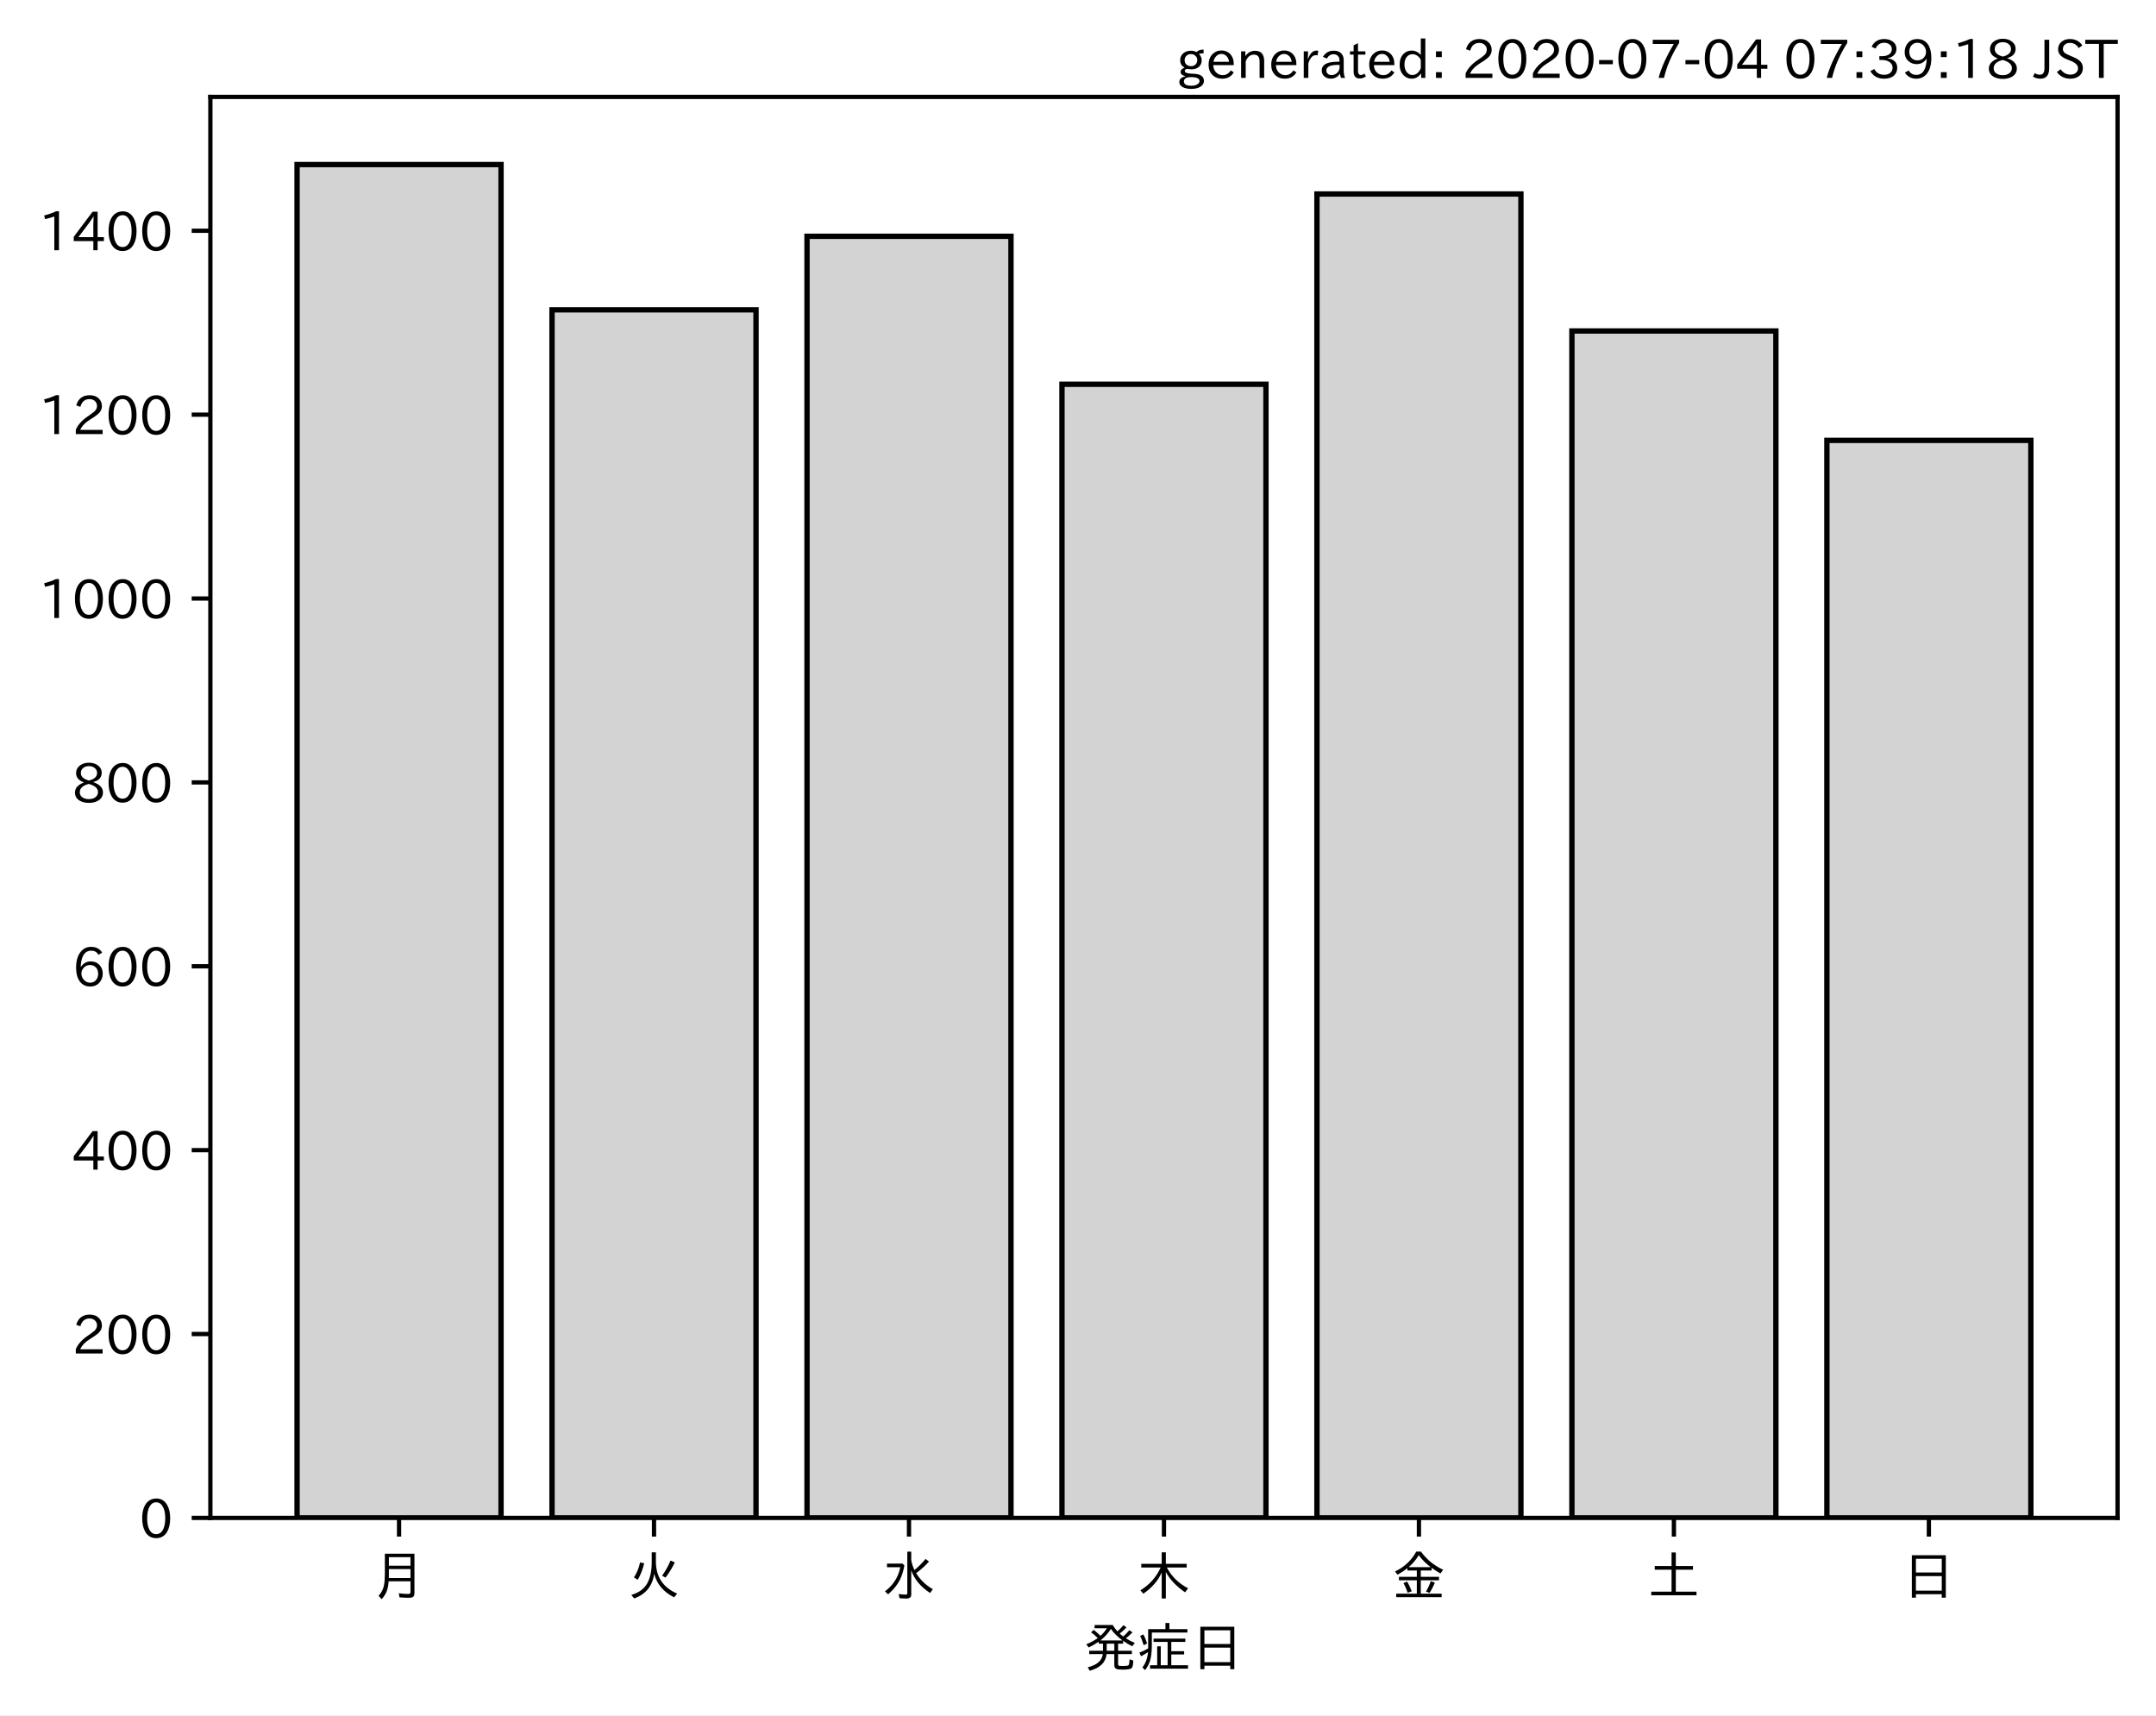
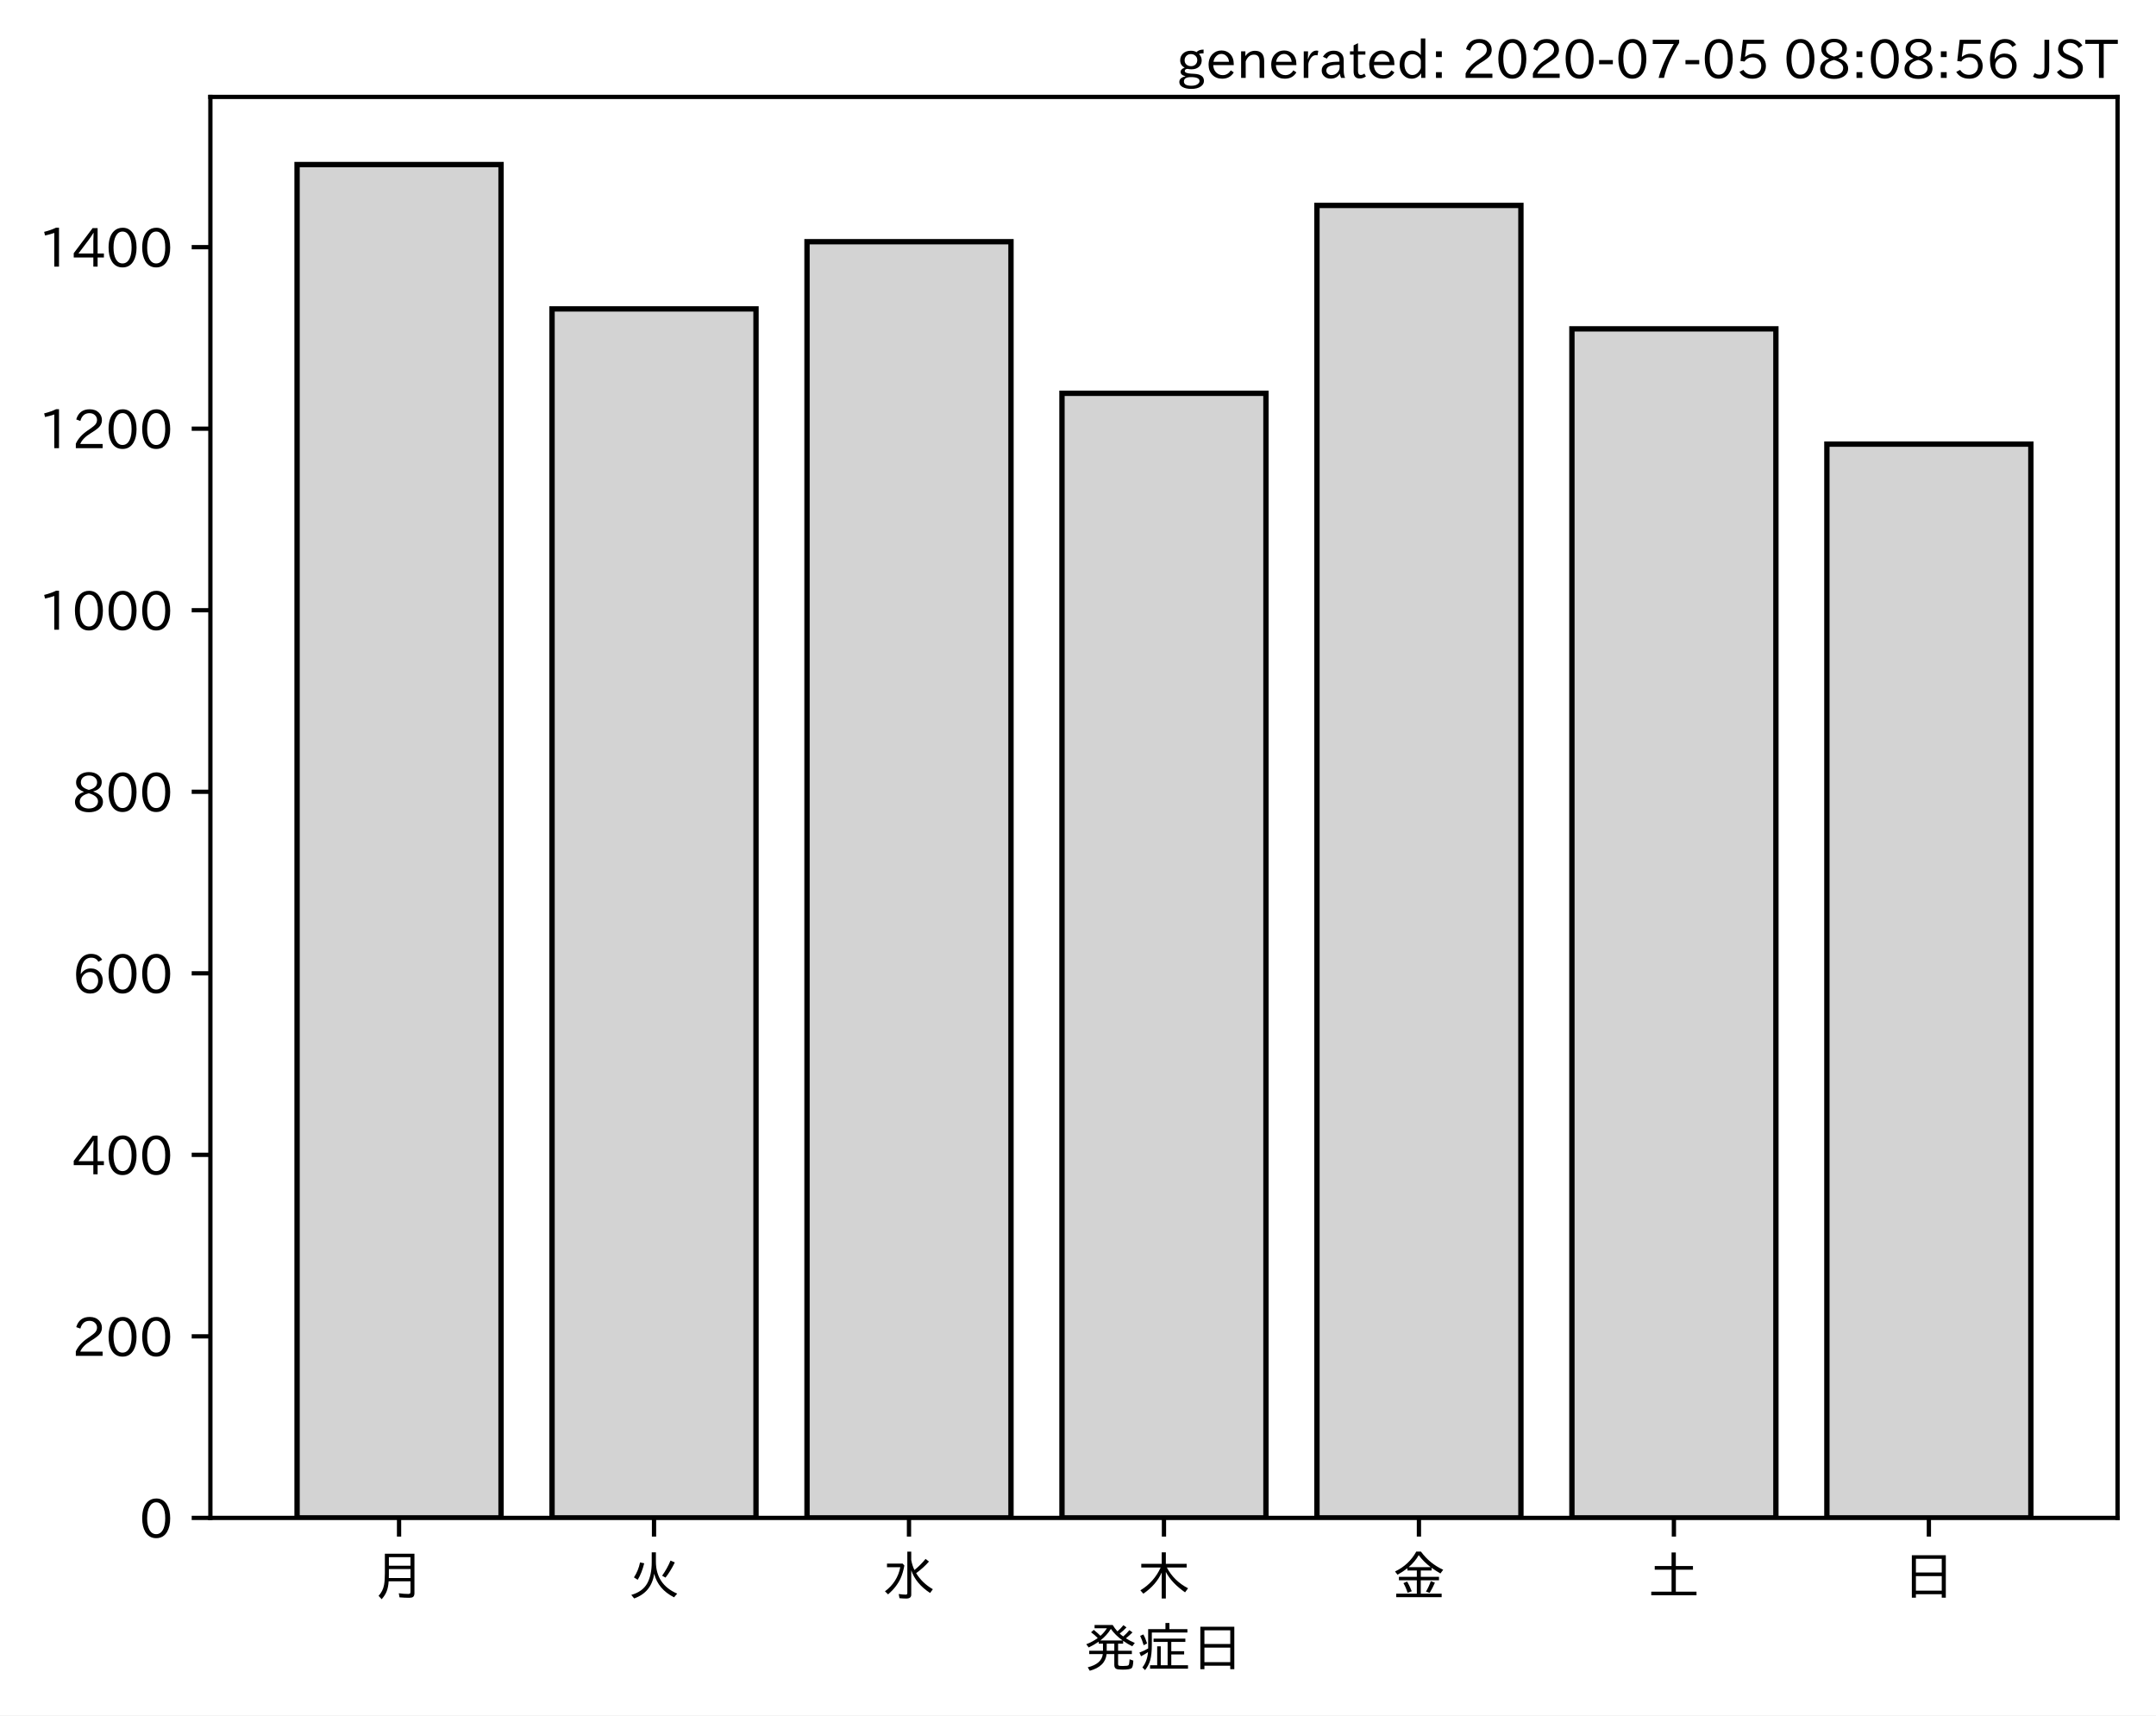
<svg xmlns="http://www.w3.org/2000/svg" xmlns:xlink="http://www.w3.org/1999/xlink" height="321.24pt" version="1.1" viewBox="0 0 403.714 321.24" width="403.714pt">
  <defs>
    <style type="text/css">
*{stroke-linecap:butt;stroke-linejoin:round;}
  </style>
  </defs>
  <g id="figure_1">
    <g id="patch_1">
      <path d="M 0 321.24  L 403.714 321.24  L 403.714 0  L 0 0  z " style="fill:#ffffff;" />
    </g>
    <g id="axes_1">
      <g id="patch_2">
        <path d="M 39.394 284.259  L 396.514 284.259  L 396.514 18.147  L 39.394 18.147  z " style="fill:#ffffff;" />
      </g>
      <g id="patch_3">
-         <path clip-path="url(#p4dec0dc97f)" d="M 55.626 284.259  L 93.821 284.259  L 93.821 30.819  L 55.626 30.819  z " style="fill:#d3d3d3;stroke:#000000;stroke-linejoin:miter;" />
+         <path clip-path="url(#p789df2bc4c)" d="M 55.626 284.259  L 93.821 284.259  L 93.821 30.819  L 55.626 30.819  z " style="fill:#d3d3d3;stroke:#000000;stroke-linejoin:miter;" />
      </g>
      <g id="patch_4">
-         <path clip-path="url(#p4dec0dc97f)" d="M 103.37 284.259  L 141.564 284.259  L 141.564 58.022  L 103.37 58.022  z " style="fill:#d3d3d3;stroke:#000000;stroke-linejoin:miter;" />
+         <path clip-path="url(#p789df2bc4c)" d="M 103.37 284.259  L 141.564 284.259  L 141.564 57.845  L 103.37 57.845  z " style="fill:#d3d3d3;stroke:#000000;stroke-linejoin:miter;" />
      </g>
      <g id="patch_5">
-         <path clip-path="url(#p4dec0dc97f)" d="M 151.113 284.259  L 189.308 284.259  L 189.308 44.248  L 151.113 44.248  z " style="fill:#d3d3d3;stroke:#000000;stroke-linejoin:miter;" />
+         <path clip-path="url(#p789df2bc4c)" d="M 151.113 284.259  L 189.308 284.259  L 189.308 45.267  L 151.113 45.267  z " style="fill:#d3d3d3;stroke:#000000;stroke-linejoin:miter;" />
      </g>
      <g id="patch_6">
-         <path clip-path="url(#p4dec0dc97f)" d="M 198.856 284.259  L 237.051 284.259  L 237.051 71.968  L 198.856 71.968  z " style="fill:#d3d3d3;stroke:#000000;stroke-linejoin:miter;" />
+         <path clip-path="url(#p789df2bc4c)" d="M 198.856 284.259  L 237.051 284.259  L 237.051 73.654  L 198.856 73.654  z " style="fill:#d3d3d3;stroke:#000000;stroke-linejoin:miter;" />
      </g>
      <g id="patch_7">
-         <path clip-path="url(#p4dec0dc97f)" d="M 246.6 284.259  L 284.794 284.259  L 284.794 36.328  L 246.6 36.328  z " style="fill:#d3d3d3;stroke:#000000;stroke-linejoin:miter;" />
+         <path clip-path="url(#p789df2bc4c)" d="M 246.6 284.259  L 284.794 284.259  L 284.794 38.468  L 246.6 38.468  z " style="fill:#d3d3d3;stroke:#000000;stroke-linejoin:miter;" />
      </g>
      <g id="patch_8">
-         <path clip-path="url(#p4dec0dc97f)" d="M 294.343 284.259  L 332.538 284.259  L 332.538 61.982  L 294.343 61.982  z " style="fill:#d3d3d3;stroke:#000000;stroke-linejoin:miter;" />
+         <path clip-path="url(#p789df2bc4c)" d="M 294.343 284.259  L 332.538 284.259  L 332.538 61.585  L 294.343 61.585  z " style="fill:#d3d3d3;stroke:#000000;stroke-linejoin:miter;" />
      </g>
      <g id="patch_9">
-         <path clip-path="url(#p4dec0dc97f)" d="M 342.086 284.259  L 380.281 284.259  L 380.281 82.471  L 342.086 82.471  z " style="fill:#d3d3d3;stroke:#000000;stroke-linejoin:miter;" />
+         <path clip-path="url(#p789df2bc4c)" d="M 342.086 284.259  L 380.281 284.259  L 380.281 83.172  L 342.086 83.172  z " style="fill:#d3d3d3;stroke:#000000;stroke-linejoin:miter;" />
      </g>
      <g id="matplotlib.axis_1">
        <g id="xtick_1">
          <g id="line2d_1">
            <defs>
-               <path d="M 0 0  L 0 3.5  " id="mc343561592" style="stroke:#000000;stroke-width:0.8;" />
-             </defs>
-             <g>
-               <use style="stroke:#000000;stroke-width:0.8;" x="74.724" xlink:href="#mc343561592" y="284.259" />
+               <path d="M 0 0  L 0 3.5  " id="mabe3ec2d47" style="stroke:#000000;stroke-width:0.8;" />
+             </defs>
+             <g>
+               <use style="stroke:#000000;stroke-width:0.8;" x="74.724" xlink:href="#mabe3ec2d47" y="284.259" />
            </g>
          </g>
          <g id="text_1">
            <defs>
              <path d="M 78.812 77.875  L 78.812 4  Q 78.812 -1.219 76.078 -3.172  Q 73.969 -4.688 68.797 -4.688  Q 60.844 -4.688 50.828 -3.859  L 49.516 3.812  Q 58.594 2.484 67.094 2.484  Q 70.359 2.484 71.047 4.109  Q 71.391 4.891 71.391 6.844  L 71.391 26.125  L 30.516 26.125  Q 29.781 14.938 26.812 7.422  Q 24.031 0.094 17.438 -7.375  L 11.625 -0.984  Q 19.672 7.422 21.922 19.438  Q 23.438 27.688 23.438 41.406  L 23.438 77.875  z M 30.953 71.391  L 30.953 55.328  L 71.391 55.328  L 71.391 71.391  z M 30.953 49.125  L 30.953 39.938  Q 30.953 35.75 30.859 33.547  L 30.859 32.328  L 71.391 32.328  L 71.391 49.125  z " id="IPAexGothic-26376" />
            </defs>
            <g transform="translate(69.7238 298.7493)scale(0.1 -0.1)">
              <use xlink:href="#IPAexGothic-26376" />
            </g>
          </g>
        </g>
        <g id="xtick_2">
          <g id="line2d_2">
            <g>
-               <use style="stroke:#000000;stroke-width:0.8;" x="122.467" xlink:href="#mc343561592" y="284.259" />
+               <use style="stroke:#000000;stroke-width:0.8;" x="122.467" xlink:href="#mabe3ec2d47" y="284.259" />
            </g>
          </g>
          <g id="text_2">
            <defs>
              <path d="M 53.516 80.422  L 53.516 63.188  Q 53.516 20.359 93.406 3.078  L 87.5 -3.812  Q 57.672 11.328 50.297 40.375  Q 45.359 5.672 12.797 -5.906  L 7.422 0.688  Q 28.859 6.844 37.406 22.609  Q 45.703 37.844 45.703 62.016  L 45.703 80.422  z M 12.406 33.5  Q 20.703 46.141 23.828 61.531  L 31.641 59.906  Q 27 41.312 19.438 29  z M 65.141 36.625  Q 74.656 50.047 80.906 64.984  L 88.922 61.531  Q 81.109 45.406 71.531 33.109  z " id="IPAexGothic-28779" />
            </defs>
            <g transform="translate(117.4671 298.7493)scale(0.1 -0.1)">
              <use xlink:href="#IPAexGothic-28779" />
            </g>
          </g>
        </g>
        <g id="xtick_3">
          <g id="line2d_3">
            <g>
-               <use style="stroke:#000000;stroke-width:0.8;" x="170.21" xlink:href="#mc343561592" y="284.259" />
+               <use style="stroke:#000000;stroke-width:0.8;" x="170.21" xlink:href="#mabe3ec2d47" y="284.259" />
            </g>
          </g>
          <g id="text_3">
            <defs>
              <path d="M 54.203 65.922  Q 56.156 55.562 60.203 47.312  Q 71.578 56.453 81 68.109  L 87.406 63.188  Q 77.25 51.516 63.375 41.406  Q 75 22.609 94.672 11.375  L 89.5 4.297  Q 62.75 21.781 54.203 46.781  L 54.203 0.984  Q 54.203 -6.109 44.875 -6.109  Q 38.812 -6.109 32.172 -5.422  L 30.766 2.391  Q 38.422 1.219 44 1.219  Q 46.875 1.219 46.875 4.109  L 46.875 81.688  L 54.203 81.688  z M 8.797 59.281  L 38.094 59.281  L 41.359 55.766  Q 38.672 41.219 34.078 31.297  Q 26.656 15.375 10.891 1.703  L 4.984 7.422  Q 28.266 24.656 33.688 52.594  L 8.797 52.594  z " id="IPAexGothic-27700" />
            </defs>
            <g transform="translate(165.2104 298.7493)scale(0.1 -0.1)">
              <use xlink:href="#IPAexGothic-27700" />
            </g>
          </g>
        </g>
        <g id="xtick_4">
          <g id="line2d_4">
            <g>
-               <use style="stroke:#000000;stroke-width:0.8;" x="217.954" xlink:href="#mc343561592" y="284.259" />
+               <use style="stroke:#000000;stroke-width:0.8;" x="217.954" xlink:href="#mabe3ec2d47" y="284.259" />
            </g>
          </g>
          <g id="text_4">
            <defs>
              <path d="M 55.422 52  Q 68.5 27 95.125 13.094  L 89.5 5.516  Q 64.594 22.797 53.516 43.703  L 53.516 -6  L 45.797 -6  L 45.797 42.672  Q 35.5 19.578 11.422 2.984  L 5.812 9.281  Q 31.453 24.75 43.797 52  L 7.516 52  L 7.516 58.891  L 45.797 58.891  L 45.797 80.469  L 53.516 80.469  L 53.516 58.891  L 92.531 58.891  L 92.531 52  z " id="IPAexGothic-26408" />
            </defs>
            <g transform="translate(212.9538 298.7493)scale(0.1 -0.1)">
              <use xlink:href="#IPAexGothic-26408" />
            </g>
          </g>
        </g>
        <g id="xtick_5">
          <g id="line2d_5">
            <g>
-               <use style="stroke:#000000;stroke-width:0.8;" x="265.697" xlink:href="#mc343561592" y="284.259" />
+               <use style="stroke:#000000;stroke-width:0.8;" x="265.697" xlink:href="#mabe3ec2d47" y="284.259" />
            </g>
          </g>
          <g id="text_5">
            <defs>
              <path d="M 53.469 46.391  L 53.469 34.516  L 87.547 34.516  L 87.547 28.125  L 53.469 28.125  L 53.469 2.984  L 92.531 2.984  L 92.531 -3.516  L 7.516 -3.516  L 7.516 2.984  L 46.047 2.984  L 46.047 28.125  L 12.547 28.125  L 12.547 34.516  L 46.047 34.516  L 46.047 46.391  L 28.422 46.391  L 28.422 50.688  Q 19.734 43.891 9.906 38.531  L 5.219 44.578  Q 31.344 56.984 45.016 81.781  L 53.766 81.781  Q 70.359 59.234 95.453 47.797  L 90.234 40.828  Q 81.547 45.844 73.641 51.469  L 73.641 46.391  z M 72.016 52.688  Q 59.078 62.406 49.562 75.094  Q 42.828 63.141 30.812 52.688  z M 28.719 4.688  Q 26.078 13.719 21 22.797  L 27.875 25.688  Q 31.938 19.188 36.531 7.516  z M 63.188 6.891  Q 68.797 16.406 72.219 26.516  L 79.891 23.578  Q 75.922 14.156 70.125 4.5  z " id="IPAexGothic-37329" />
            </defs>
            <g transform="translate(260.6971 298.7493)scale(0.1 -0.1)">
              <use xlink:href="#IPAexGothic-37329" />
            </g>
          </g>
        </g>
        <g id="xtick_6">
          <g id="line2d_6">
            <g>
-               <use style="stroke:#000000;stroke-width:0.8;" x="313.44" xlink:href="#mc343561592" y="284.259" />
+               <use style="stroke:#000000;stroke-width:0.8;" x="313.44" xlink:href="#mabe3ec2d47" y="284.259" />
            </g>
          </g>
          <g id="text_6">
            <defs>
              <path d="M 45.609 54.781  L 45.609 80.172  L 53.609 80.172  L 53.609 54.781  L 85.688 54.781  L 85.688 47.906  L 53.609 47.906  L 53.609 6.781  L 92.328 6.781  L 92.328 0  L 7.625 0  L 7.625 6.781  L 45.609 6.781  L 45.609 47.906  L 14.109 47.906  L 14.109 54.781  z " id="IPAexGothic-22303" />
            </defs>
            <g transform="translate(308.4404 298.7493)scale(0.1 -0.1)">
              <use xlink:href="#IPAexGothic-22303" />
            </g>
          </g>
        </g>
        <g id="xtick_7">
          <g id="line2d_7">
            <g>
-               <use style="stroke:#000000;stroke-width:0.8;" x="361.184" xlink:href="#mc343561592" y="284.259" />
+               <use style="stroke:#000000;stroke-width:0.8;" x="361.184" xlink:href="#mabe3ec2d47" y="284.259" />
            </g>
          </g>
          <g id="text_7">
            <defs>
              <path d="M 81.734 75  L 81.734 -4.5  L 74.125 -4.5  L 74.125 2  L 25.734 2  L 25.734 -4.5  L 18.109 -4.5  L 18.109 75  z M 25.734 68.312  L 25.734 42.672  L 74.125 42.672  L 74.125 68.312  z M 25.734 35.891  L 25.734 8.688  L 74.125 8.688  L 74.125 35.891  z " id="IPAexGothic-26085" />
            </defs>
            <g transform="translate(356.1837 298.7493)scale(0.1 -0.1)">
              <use xlink:href="#IPAexGothic-26085" />
            </g>
          </g>
        </g>
        <g id="text_8">
          <defs>
            <path d="M 73.734 56.844  Q 80.609 62.75 85.203 68.609  L 91.109 64.406  Q 84.469 57.812 78.719 53.328  Q 85.938 48.688 95.406 44.625  L 90.625 38.375  Q 81.734 42.781 73.531 48.641  L 73.531 43.312  L 64.109 43.312  L 64.109 29.984  L 89.891 29.984  L 89.891 23.781  L 64.109 23.781  L 64.109 5.609  Q 64.109 2.484 65.719 2.047  Q 67.391 1.469 73.094 1.469  Q 82.125 1.469 83.594 2.984  Q 85.062 4.438 85.5 11.969  Q 85.5 13.484 85.594 14.062  L 92.625 11.578  Q 92.188 0.391 89.703 -2.203  Q 87.062 -5.328 72.609 -5.328  Q 63.812 -5.328 60.938 -4  Q 57.031 -2.344 57.031 3.328  L 57.031 23.781  L 42.578 23.781  Q 40.188 0.531 11.078 -7.422  L 7.281 -0.984  Q 33.25 5.422 35.5 23.781  L 10.016 23.781  L 10.016 29.984  L 35.797 29.984  L 35.797 43.312  L 27.781 43.312  L 27.781 47.016  Q 19.734 41.359 9.078 36.188  L 4.5 42.188  Q 16.312 46.734 25.984 53.812  Q 19.828 60.156 13.484 64.594  L 18.609 69.141  Q 26.516 62.594 31.109 58.016  Q 38.031 64.062 43.172 72.125  L 20.062 72.125  L 20.062 78.219  L 54 78.219  Q 58.203 71.344 62.891 66.312  Q 69.094 71.625 74.031 77.938  L 79.828 73.734  Q 74.172 67.625 67.094 62.203  Q 70.406 59.078 73.734 56.844  z M 57.031 43.312  L 42.781 43.312  L 42.781 29.984  L 57.031 29.984  z M 30.906 49.312  L 72.516 49.312  Q 58.688 59.281 50.594 71  Q 43.219 58.891 30.906 49.312  z " id="IPAexGothic-30330" />
            <path d="M 63.719 2.875  L 95.016 2.875  L 95.016 -3.516  L 23.969 -3.516  L 23.969 2.875  L 37.312 2.875  L 37.312 38.281  L 44 38.281  L 44 2.875  L 56.844 2.875  L 56.844 46.578  L 30.516 46.578  L 30.516 52.781  L 90.047 52.781  L 90.047 46.578  L 63.719 46.578  L 63.719 29.203  L 87.797 29.203  L 87.797 23.094  L 63.719 23.094  z M 60.203 70.516  L 93.891 70.516  L 93.891 64.109  L 27.297 64.109  L 27.297 41.406  Q 27.297 23.141 24.219 12.203  Q 21.391 2.25 14.594 -6.203  L 9.625 -1.172  Q 18.75 10.359 20.125 27.484  Q 15.438 24.125 7.078 19.734  L 4 26.609  Q 12.312 29.594 20.406 34.328  L 20.406 37.891  L 20.406 70.516  L 52.781 70.516  L 52.781 81.984  L 60.203 81.984  z M 12.016 40.375  Q 8.891 50.781 5.422 57.906  L 11.375 60.594  Q 15.234 53.859 18.406 43.703  z " id="IPAexGothic-30151" />
          </defs>
          <g transform="translate(202.9538 312.1399)scale(0.1 -0.1)">
            <use xlink:href="#IPAexGothic-30330" />
            <use x="100" xlink:href="#IPAexGothic-30151" />
            <use x="200" xlink:href="#IPAexGothic-26085" />
          </g>
        </g>
      </g>
      <g id="matplotlib.axis_2">
        <g id="ytick_1">
          <g id="line2d_8">
            <defs>
-               <path d="M 0 0  L -3.5 0  " id="mf380c5b7cd" style="stroke:#000000;stroke-width:0.8;" />
-             </defs>
-             <g>
-               <use style="stroke:#000000;stroke-width:0.8;" x="39.394" xlink:href="#mf380c5b7cd" y="284.259" />
+               <path d="M 0 0  L -3.5 0  " id="m8f46a12748" style="stroke:#000000;stroke-width:0.8;" />
+             </defs>
+             <g>
+               <use style="stroke:#000000;stroke-width:0.8;" x="39.394" xlink:href="#m8f46a12748" y="284.259" />
            </g>
          </g>
          <g id="text_9">
            <defs>
              <path d="M 31.844 73.828  Q 45.016 73.828 52.094 61.625  Q 57.719 51.953 57.719 36.625  Q 57.719 21.438 52.094 11.578  Q 45.125 -0.484 31.5 -0.484  Q 17.922 -0.484 10.938 11.578  Q 5.328 21.438 5.328 36.719  Q 5.328 58.016 15.625 67.719  Q 22.172 73.828 31.844 73.828  z M 31.5 66.656  Q 23.688 66.656 19.188 58.734  Q 14.594 50.734 14.594 36.625  Q 14.594 22.75 19.094 14.797  Q 23.641 6.984 31.5 6.984  Q 40.922 6.984 45.453 18.016  Q 48.438 25.344 48.438 37.109  Q 48.438 50.875 43.844 58.734  Q 39.203 66.656 31.5 66.656  z " id="IPAexGothic-48" />
            </defs>
            <g transform="translate(26.09531 288.0039)scale(0.1 -0.1)">
              <use xlink:href="#IPAexGothic-48" />
            </g>
          </g>
        </g>
        <g id="ytick_2">
          <g id="line2d_9">
            <g>
-               <use style="stroke:#000000;stroke-width:0.8;" x="39.394" xlink:href="#mf380c5b7cd" y="249.824" />
+               <use style="stroke:#000000;stroke-width:0.8;" x="39.394" xlink:href="#m8f46a12748" y="250.263" />
            </g>
          </g>
          <g id="text_10">
            <defs>
              <path d="M 57.172 0.984  L 6.984 0.984  L 6.984 9.281  Q 12.891 23.047 29.594 34.422  L 32.375 36.281  Q 40.922 42.141 43.609 45.406  Q 46.688 49.266 46.688 53.812  Q 46.688 58.938 43.062 62.547  Q 39.062 66.547 32.562 66.547  Q 19.531 66.547 15.484 52  L 7.766 54.781  Q 13.328 73.828 33.062 73.828  Q 43.844 73.828 50.25 67.438  Q 55.859 61.672 55.859 53.516  Q 55.859 47.469 52.25 42.531  Q 48.922 37.75 36.969 30.281  L 34.859 29  Q 19.625 19.578 15.281 8.891  L 57.172 8.891  z " id="IPAexGothic-50" />
            </defs>
-             <g transform="translate(13.49844 253.5692)scale(0.1 -0.1)">
+             <g transform="translate(13.49844 254.008)scale(0.1 -0.1)">
              <use xlink:href="#IPAexGothic-50" />
              <use x="62.988" xlink:href="#IPAexGothic-48" />
              <use x="125.977" xlink:href="#IPAexGothic-48" />
            </g>
          </g>
        </g>
        <g id="ytick_3">
          <g id="line2d_10">
            <g>
-               <use style="stroke:#000000;stroke-width:0.8;" x="39.394" xlink:href="#mf380c5b7cd" y="215.389" />
+               <use style="stroke:#000000;stroke-width:0.8;" x="39.394" xlink:href="#m8f46a12748" y="216.267" />
            </g>
          </g>
          <g id="text_11">
            <defs>
              <path d="M 59.578 18.109  L 47.797 18.109  L 47.797 0.984  L 39.797 0.984  L 39.797 18.109  L 3.078 18.109  L 3.078 26.125  L 38.375 73.094  L 47.797 73.094  L 47.797 25.531  L 59.578 25.531  z M 40.281 64.203  L 39.984 64.203  Q 35.594 57.125 31.297 51.312  L 11.859 25.531  L 39.797 25.531  L 39.797 49.125  Q 39.797 54.391 40.281 64.203  z " id="IPAexGothic-52" />
            </defs>
-             <g transform="translate(13.49844 219.1344)scale(0.1 -0.1)">
+             <g transform="translate(13.49844 220.012)scale(0.1 -0.1)">
              <use xlink:href="#IPAexGothic-52" />
              <use x="62.988" xlink:href="#IPAexGothic-48" />
              <use x="125.977" xlink:href="#IPAexGothic-48" />
            </g>
          </g>
        </g>
        <g id="ytick_4">
          <g id="line2d_11">
            <g>
-               <use style="stroke:#000000;stroke-width:0.8;" x="39.394" xlink:href="#mf380c5b7cd" y="180.954" />
+               <use style="stroke:#000000;stroke-width:0.8;" x="39.394" xlink:href="#m8f46a12748" y="182.271" />
            </g>
          </g>
          <g id="text_12">
            <defs>
              <path d="M 16.5 36.375  Q 23.578 46.578 34.906 46.578  Q 45.406 46.578 51.812 39.266  Q 57.422 32.906 57.422 23.781  Q 57.422 13.812 51.125 6.781  Q 44.578 -0.484 34.031 -0.484  Q 21.484 -0.484 14.406 9.078  Q 7.516 18.406 7.516 34.812  Q 7.516 53.516 15.828 64.203  Q 23.344 73.828 35.5 73.828  Q 49.859 73.828 56.391 62.891  L 49.219 58.984  Q 45.219 66.656 35.938 66.656  Q 17.484 66.656 16.109 36.375  z M 33.453 39.797  Q 26.312 39.797 21.625 34.469  Q 17.438 29.688 17.438 24.078  Q 17.438 18.062 21.141 13.188  Q 26.125 6.688 33.734 6.688  Q 41.703 6.688 45.953 13.188  Q 48.828 17.625 48.828 23.484  Q 48.828 30.375 45.016 34.812  Q 40.625 39.797 33.453 39.797  z " id="IPAexGothic-54" />
            </defs>
-             <g transform="translate(13.49844 184.6996)scale(0.1 -0.1)">
+             <g transform="translate(13.49844 186.016)scale(0.1 -0.1)">
              <use xlink:href="#IPAexGothic-54" />
              <use x="62.988" xlink:href="#IPAexGothic-48" />
              <use x="125.977" xlink:href="#IPAexGothic-48" />
            </g>
          </g>
        </g>
        <g id="ytick_5">
          <g id="line2d_12">
            <g>
-               <use style="stroke:#000000;stroke-width:0.8;" x="39.394" xlink:href="#mf380c5b7cd" y="146.519" />
+               <use style="stroke:#000000;stroke-width:0.8;" x="39.394" xlink:href="#m8f46a12748" y="148.275" />
            </g>
          </g>
          <g id="text_13">
            <defs>
              <path d="M 39.703 37.891  Q 57.812 31.734 57.812 18.703  Q 57.812 8.453 48.438 3.078  Q 41.609 -0.875 31.5 -0.875  Q 21.344 -0.875 14.5 3.078  Q 5.422 8.297 5.422 18.406  Q 5.422 31.062 22.016 37.203  L 22.016 37.5  Q 7.516 42.719 7.516 54.828  Q 7.516 64.062 15.328 69.625  Q 21.969 74.312 31.547 74.312  Q 42.234 74.312 48.922 68.797  Q 55.516 63.578 55.516 55.719  Q 55.516 42.281 39.703 38.188  z M 31.594 41.016  Q 46.828 44.625 46.828 55.125  Q 46.828 61.188 41.797 64.844  Q 37.703 67.922 31.5 67.922  Q 25.094 67.922 20.797 64.5  Q 16.406 60.891 16.406 55.031  Q 16.406 49.219 21.094 45.703  Q 23.344 43.891 26.906 42.531  Q 31 40.875 31.594 41.016  z M 30.906 34.516  Q 14.406 30.172 14.406 19  Q 14.406 12.109 20.516 8.688  Q 25.094 6.109 31.391 6.109  Q 40.234 6.109 45.016 10.891  Q 48.531 14.406 48.531 19.531  Q 48.531 24.906 43.656 28.906  Q 40.766 31.156 36.719 32.812  Q 31.984 34.719 30.906 34.516  z " id="IPAexGothic-56" />
            </defs>
-             <g transform="translate(13.49844 150.2648)scale(0.1 -0.1)">
+             <g transform="translate(13.49844 152.02)scale(0.1 -0.1)">
              <use xlink:href="#IPAexGothic-56" />
              <use x="62.988" xlink:href="#IPAexGothic-48" />
              <use x="125.977" xlink:href="#IPAexGothic-48" />
            </g>
          </g>
        </g>
        <g id="ytick_6">
          <g id="line2d_13">
            <g>
-               <use style="stroke:#000000;stroke-width:0.8;" x="39.394" xlink:href="#mf380c5b7cd" y="112.085" />
+               <use style="stroke:#000000;stroke-width:0.8;" x="39.394" xlink:href="#m8f46a12748" y="114.279" />
            </g>
          </g>
          <g id="text_14">
            <defs>
              <path d="M 38.484 0.984  L 29.688 0.984  L 29.688 64.109  Q 21.438 61.281 12.312 59.328  L 10.688 66.109  Q 23.734 69.391 32.906 73.922  L 38.484 73.922  z " id="IPAexGothic-49" />
            </defs>
-             <g transform="translate(7.2 115.83)scale(0.1 -0.1)">
+             <g transform="translate(7.2 118.0241)scale(0.1 -0.1)">
              <use xlink:href="#IPAexGothic-49" />
              <use x="62.988" xlink:href="#IPAexGothic-48" />
              <use x="125.977" xlink:href="#IPAexGothic-48" />
              <use x="188.965" xlink:href="#IPAexGothic-48" />
            </g>
          </g>
        </g>
        <g id="ytick_7">
          <g id="line2d_14">
            <g>
-               <use style="stroke:#000000;stroke-width:0.8;" x="39.394" xlink:href="#mf380c5b7cd" y="77.65" />
+               <use style="stroke:#000000;stroke-width:0.8;" x="39.394" xlink:href="#m8f46a12748" y="80.283" />
            </g>
          </g>
          <g id="text_15">
-             <g transform="translate(7.2 81.39524)scale(0.1 -0.1)">
+             <g transform="translate(7.2 84.02808)scale(0.1 -0.1)">
              <use xlink:href="#IPAexGothic-49" />
              <use x="62.988" xlink:href="#IPAexGothic-50" />
              <use x="125.977" xlink:href="#IPAexGothic-48" />
              <use x="188.965" xlink:href="#IPAexGothic-48" />
            </g>
          </g>
        </g>
        <g id="ytick_8">
          <g id="line2d_15">
            <g>
-               <use style="stroke:#000000;stroke-width:0.8;" x="39.394" xlink:href="#mf380c5b7cd" y="43.215" />
+               <use style="stroke:#000000;stroke-width:0.8;" x="39.394" xlink:href="#m8f46a12748" y="46.287" />
            </g>
          </g>
          <g id="text_16">
-             <g transform="translate(7.2 46.96046)scale(0.1 -0.1)">
+             <g transform="translate(7.2 50.03211)scale(0.1 -0.1)">
              <use xlink:href="#IPAexGothic-49" />
              <use x="62.988" xlink:href="#IPAexGothic-52" />
              <use x="125.977" xlink:href="#IPAexGothic-48" />
              <use x="188.965" xlink:href="#IPAexGothic-48" />
            </g>
          </g>
        </g>
      </g>
      <g id="patch_10">
        <path d="M 39.394 284.259  L 39.394 18.147  " style="fill:none;stroke:#000000;stroke-linecap:square;stroke-linejoin:miter;stroke-width:0.8;" />
      </g>
      <g id="patch_11">
        <path d="M 396.514 284.259  L 396.514 18.147  " style="fill:none;stroke:#000000;stroke-linecap:square;stroke-linejoin:miter;stroke-width:0.8;" />
      </g>
      <g id="patch_12">
        <path d="M 39.394 284.259  L 396.514 284.259  " style="fill:none;stroke:#000000;stroke-linecap:square;stroke-linejoin:miter;stroke-width:0.8;" />
      </g>
      <g id="patch_13">
        <path d="M 39.394 18.147  L 396.514 18.147  " style="fill:none;stroke:#000000;stroke-linecap:square;stroke-linejoin:miter;stroke-width:0.8;" />
      </g>
    </g>
    <g id="text_17">
      <defs>
        <path d="M 20.797 17.969  Q 15.719 17.531 15.719 14.062  Q 15.719 9.578 27.547 8.984  L 33.297 8.688  Q 51.609 7.766 51.609 -4.594  Q 51.609 -10.938 45.703 -14.984  Q 39.359 -19.578 28.031 -19.578  Q 17.781 -19.578 11.531 -16.062  Q 5.516 -12.641 5.516 -6.688  Q 5.516 1.312 16.797 3.859  L 16.797 4.203  Q 7.906 6.453 7.906 12.156  Q 7.906 17.438 15.531 20.266  Q 7.125 24.609 7.125 34.078  Q 7.125 41.406 12.016 46.297  Q 17.625 51.906 27.156 51.906  Q 33.203 51.906 37.844 49.266  Q 41.406 53.953 50.922 54.109  L 50.922 47.078  Q 44.344 46.922 42.234 45.906  Q 47.406 40.828 47.406 33.891  Q 47.406 27 42.719 22.266  Q 37.5 17.094 28.328 17.094  Q 24.422 17.094 20.797 17.969  z M 27.094 45.609  Q 22.016 45.609 18.703 42.281  Q 15.438 39.016 15.438 34.078  Q 15.438 29.25 18.5 26.312  Q 21.828 23 27.438 23  Q 32.719 23 35.891 26.219  Q 39.109 29.391 39.109 34.422  Q 39.109 39.016 35.891 42.188  Q 32.516 45.609 27.094 45.609  z M 27.391 2.484  Q 14.109 2.484 14.109 -5.719  Q 14.109 -13.672 28.125 -13.672  Q 37.156 -13.672 41.219 -9.469  Q 43.312 -7.516 43.312 -4.891  Q 43.312 2.484 27.391 2.484  z " id="IPAexGothic-103" />
        <path d="M 13.484 24.906  Q 13.922 16.266 18.891 11.281  Q 23.969 6.203 31.203 6.203  Q 40.719 6.203 46.297 15.094  L 51.906 11.375  Q 44.828 -0.484 30.172 -0.484  Q 19.094 -0.484 11.969 6.594  Q 4.781 13.812 4.781 25.641  Q 4.781 38.188 12.312 45.703  Q 19 52.391 29 52.391  Q 38.422 52.391 44.781 46.188  Q 51.906 38.969 51.906 26.906  L 51.906 24.906  z M 43.062 31.203  Q 42.328 37.984 38.281 41.891  Q 34.281 45.906 28.812 45.906  Q 22.469 45.906 17.969 40.484  Q 14.891 36.812 13.969 31.203  z " id="IPAexGothic-101" />
        <path d="M 52 0.984  L 43.406 0.984  L 43.406 31.891  Q 43.406 44.578 32.906 44.578  Q 22.312 44.578 17.391 31.891  L 17.391 0.984  L 8.797 0.984  L 8.797 50.781  L 16.797 50.781  L 16.797 41.797  Q 23.828 51.812 34.719 51.812  Q 52 51.812 52 32.375  z " id="IPAexGothic-110" />
        <path d="M 36.078 51.812  L 34.578 43.266  Q 32.906 43.609 31.594 43.609  Q 25.828 43.609 22.078 38.188  Q 17.391 31.344 17.391 26.172  L 17.391 0.984  L 8.797 0.984  L 8.797 50.781  L 16.891 50.781  L 16.5 35.984  L 16.703 35.984  Q 22.219 52.203 32.766 52.203  Q 34.469 52.203 36.078 51.812  z " id="IPAexGothic-114" />
        <path d="M 49.312 0.984  L 41.75 0.984  Q 39.984 4.734 39.547 8.688  L 39.203 8.688  Q 33.547 -0.391 22.312 -0.391  Q 14.594 -0.391 9.719 4.5  Q 5.422 8.797 5.422 14.984  Q 5.422 30.422 32.031 31.203  L 38.719 31.391  L 38.719 33.984  Q 38.719 39.203 35.75 42.188  Q 32.625 45.312 27.734 45.312  Q 19.344 45.312 15.141 37.156  L 7.719 40.578  Q 14.656 52 27.938 52  Q 37.109 52 42.047 46.875  Q 46.625 42.281 46.625 33.891  L 46.625 15.578  Q 46.625 6.25 49.312 0.984  z M 38.922 25.391  L 33.453 25.297  Q 14.109 24.859 14.109 14.891  Q 14.109 11.375 16.406 9.078  Q 19.234 6.297 23.828 6.297  Q 30.219 6.297 34.906 10.984  Q 38.922 15.141 38.922 21  z " id="IPAexGothic-97" />
        <path d="M 33.203 3.766  Q 27.641 -0.094 21.828 -0.094  Q 10.203 -0.094 10.203 12.984  L 10.203 44.672  L 3.422 44.672  L 3.422 50.781  L 10.203 50.781  L 10.203 61.969  L 18.406 66.062  L 18.406 50.781  L 32.234 50.781  L 32.234 44.672  L 18.406 44.672  L 18.406 14.156  Q 18.406 6.5 23.641 6.5  Q 27.156 6.5 30.328 9.188  z " id="IPAexGothic-116" />
        <path d="M 52.984 0.984  L 45.172 0.984  L 45.172 9.672  Q 38.141 -0.484 27.391 -0.484  Q 18.453 -0.484 12.312 5.812  Q 4.891 13.188 4.891 25.984  Q 4.891 38.531 12.062 45.906  Q 18.266 52.203 27.391 52.203  Q 37.25 52.203 44.484 43.891  L 44.484 74.906  L 52.984 74.906  z M 44.484 20.359  L 44.484 32.766  Q 44.484 37.703 38.375 42.281  Q 34.078 45.406 28.953 45.406  Q 23.188 45.406 19.188 41.406  Q 13.875 36.078 13.875 26.219  Q 13.875 17.328 18.266 11.719  Q 22.516 6.391 28.859 6.391  Q 36.281 6.391 41.5 13.672  Q 44.484 17.719 44.484 20.359  z " id="IPAexGothic-100" />
        <path d="M 21.391 39.984  L 10.5 39.984  L 10.5 50.781  L 21.391 50.781  z M 21.391 0.984  L 10.5 0.984  L 10.5 11.766  L 21.391 11.766  z " id="IPAexGothic-58" />
        <path id="IPAexGothic-32" />
        <path d="M 30.766 26.609  L 4.984 26.609  L 4.984 34.422  L 30.766 34.422  z " id="IPAexGothic-45" />
        <path d="M 56.203 66.609  Q 34.969 32.906 27.781 0.984  L 17.672 0.984  Q 24.703 28.656 46.094 64.5  L 6.688 64.5  L 6.688 72.406  L 56.203 72.406  z " id="IPAexGothic-55" />
-         <path d="M 37.203 37.797  Q 54.781 34.625 54.781 19.969  Q 54.781 11.188 48.875 5.562  Q 42.328 -0.484 30.375 -0.484  Q 12.453 -0.484 4.5 13.766  L 11.812 17.672  Q 17.328 6.891 30.281 6.891  Q 37.891 6.891 42.094 10.797  Q 46.094 14.5 46.094 20.172  Q 46.094 26.859 40.094 30.906  Q 34.625 34.578 25.688 34.578  L 21.297 34.578  L 21.297 41.703  L 25.875 41.703  Q 34.859 41.703 39.594 45.125  Q 44.672 48.734 44.672 54.828  Q 44.672 61.469 38.969 64.656  Q 35.297 66.844 30.172 66.844  Q 19.344 66.844 14.109 55.906  L 6.781 59.422  Q 14.016 73.828 30.281 73.828  Q 40.578 73.828 46.969 68.656  Q 53.375 63.578 53.375 55.219  Q 53.375 47.312 47.172 42.281  Q 43.172 39.062 37.203 38.188  z " id="IPAexGothic-51" />
-         <path d="M 46.625 36.812  Q 39.75 26.812 28.328 26.812  Q 19.578 26.812 13.234 32.125  Q 5.719 38.422 5.719 49.422  Q 5.719 59.578 12.016 66.656  Q 18.453 73.828 29.203 73.828  Q 43.75 73.828 50.641 61.719  Q 55.609 52.781 55.609 38.625  Q 55.609 19.531 47.516 9.188  Q 39.891 -0.484 27.641 -0.484  Q 13.422 -0.484 6.109 10.984  L 13.328 14.891  Q 18.062 6.688 27.391 6.688  Q 45.656 6.688 47.016 36.812  z M 29.5 66.844  Q 22.656 66.844 18.312 61.719  Q 14.406 57.078 14.406 50  Q 14.406 42.828 18.109 38.719  Q 22.406 33.797 29.781 33.797  Q 37.984 33.797 42.625 40.188  Q 45.703 44.484 45.703 49.516  Q 45.703 55.516 42.094 60.359  Q 37.109 66.844 29.5 66.844  z " id="IPAexGothic-57" />
+         <path d="M 18.406 40.672  Q 25.531 46.297 33.938 46.297  Q 44 46.297 50.641 39.5  Q 56.844 33.016 56.844 23.391  Q 56.844 14.656 51.516 8.016  Q 44.828 -0.484 31.734 -0.484  Q 14.984 -0.484 7.328 12.25  L 14.656 16.062  Q 20.453 6.781 31.453 6.781  Q 38.531 6.781 43.266 11.188  Q 48.141 15.828 48.141 23.484  Q 48.141 30.719 43.844 35.016  Q 39.359 39.5 32.125 39.5  Q 21.969 39.5 16.75 31.688  L 9.234 32.672  L 13.812 72.406  L 53.219 72.406  L 53.219 64.891  L 20.953 64.891  L 17.719 40.672  z " id="IPAexGothic-53" />
        <path d="M 28.422 72.406  L 28.422 19.281  Q 28.422 -0.484 11.922 -0.484  Q 4.734 -0.484 -1.953 3.266  L 1.312 10.062  Q 5.906 6.984 10.844 6.984  Q 19.531 6.984 19.531 18.797  L 19.531 72.406  z " id="IPAexGothic-74" />
        <path d="M 45.609 56.891  Q 40.047 66.547 28.953 66.547  Q 22.703 66.547 18.953 62.641  Q 16.062 59.422 16.062 55.219  Q 16.062 50.594 19.781 47.609  Q 22.562 45.516 31 42  L 34.375 40.578  Q 45.703 36.031 49.859 30.516  Q 53.469 25.688 53.469 19.672  Q 53.469 10.062 46.391 4.5  Q 39.984 -0.484 30.172 -0.484  Q 13.766 -0.484 4.891 11.969  L 11.766 17.188  Q 18.797 7.172 30.281 7.172  Q 35.75 7.172 39.594 9.766  Q 44.391 13.234 44.391 19  Q 44.391 23.484 40.875 27  Q 37.109 30.609 27 34.469  L 24.078 35.594  Q 7.078 42.094 7.078 54.391  Q 7.078 62.594 12.594 67.922  Q 18.797 73.828 29.109 73.828  Q 44.391 73.828 52.484 61.812  z " id="IPAexGothic-83" />
        <path d="M 60.406 64.703  L 33.984 64.703  L 33.984 0.984  L 25.094 0.984  L 25.094 64.703  L -0.484 64.703  L -0.484 72.406  L 60.406 72.406  z " id="IPAexGothic-84" />
      </defs>
      <g transform="translate(220.2794 14.69063)scale(0.1 -0.1)">
        <use xlink:href="#IPAexGothic-103" />
        <use x="55.518" xlink:href="#IPAexGothic-101" />
        <use x="112.402" xlink:href="#IPAexGothic-110" />
        <use x="172.803" xlink:href="#IPAexGothic-101" />
        <use x="229.688" xlink:href="#IPAexGothic-114" />
        <use x="266.699" xlink:href="#IPAexGothic-97" />
        <use x="321.68" xlink:href="#IPAexGothic-116" />
        <use x="356.299" xlink:href="#IPAexGothic-101" />
        <use x="413.184" xlink:href="#IPAexGothic-100" />
        <use x="475.586" xlink:href="#IPAexGothic-58" />
        <use x="507.568" xlink:href="#IPAexGothic-32" />
        <use x="534.57" xlink:href="#IPAexGothic-50" />
        <use x="597.559" xlink:href="#IPAexGothic-48" />
        <use x="660.547" xlink:href="#IPAexGothic-50" />
        <use x="723.535" xlink:href="#IPAexGothic-48" />
        <use x="786.523" xlink:href="#IPAexGothic-45" />
        <use x="822.314" xlink:href="#IPAexGothic-48" />
        <use x="885.303" xlink:href="#IPAexGothic-55" />
        <use x="948.291" xlink:href="#IPAexGothic-45" />
        <use x="984.082" xlink:href="#IPAexGothic-48" />
-         <use x="1047.07" xlink:href="#IPAexGothic-52" />
+         <use x="1047.07" xlink:href="#IPAexGothic-53" />
        <use x="1110.059" xlink:href="#IPAexGothic-32" />
        <use x="1137.061" xlink:href="#IPAexGothic-48" />
-         <use x="1200.049" xlink:href="#IPAexGothic-55" />
+         <use x="1200.049" xlink:href="#IPAexGothic-56" />
        <use x="1263.037" xlink:href="#IPAexGothic-58" />
-         <use x="1295.02" xlink:href="#IPAexGothic-51" />
-         <use x="1358.008" xlink:href="#IPAexGothic-57" />
+         <use x="1295.02" xlink:href="#IPAexGothic-48" />
+         <use x="1358.008" xlink:href="#IPAexGothic-56" />
        <use x="1420.996" xlink:href="#IPAexGothic-58" />
-         <use x="1452.979" xlink:href="#IPAexGothic-49" />
-         <use x="1515.967" xlink:href="#IPAexGothic-56" />
+         <use x="1452.979" xlink:href="#IPAexGothic-53" />
+         <use x="1515.967" xlink:href="#IPAexGothic-54" />
        <use x="1578.955" xlink:href="#IPAexGothic-32" />
        <use x="1605.957" xlink:href="#IPAexGothic-74" />
        <use x="1643.945" xlink:href="#IPAexGothic-83" />
        <use x="1702.441" xlink:href="#IPAexGothic-84" />
      </g>
    </g>
  </g>
  <defs>
-     <clipPath id="p4dec0dc97f">
+     <clipPath id="p789df2bc4c">
      <rect height="266.112" width="357.12" x="39.394" y="18.147" />
    </clipPath>
  </defs>
</svg>
